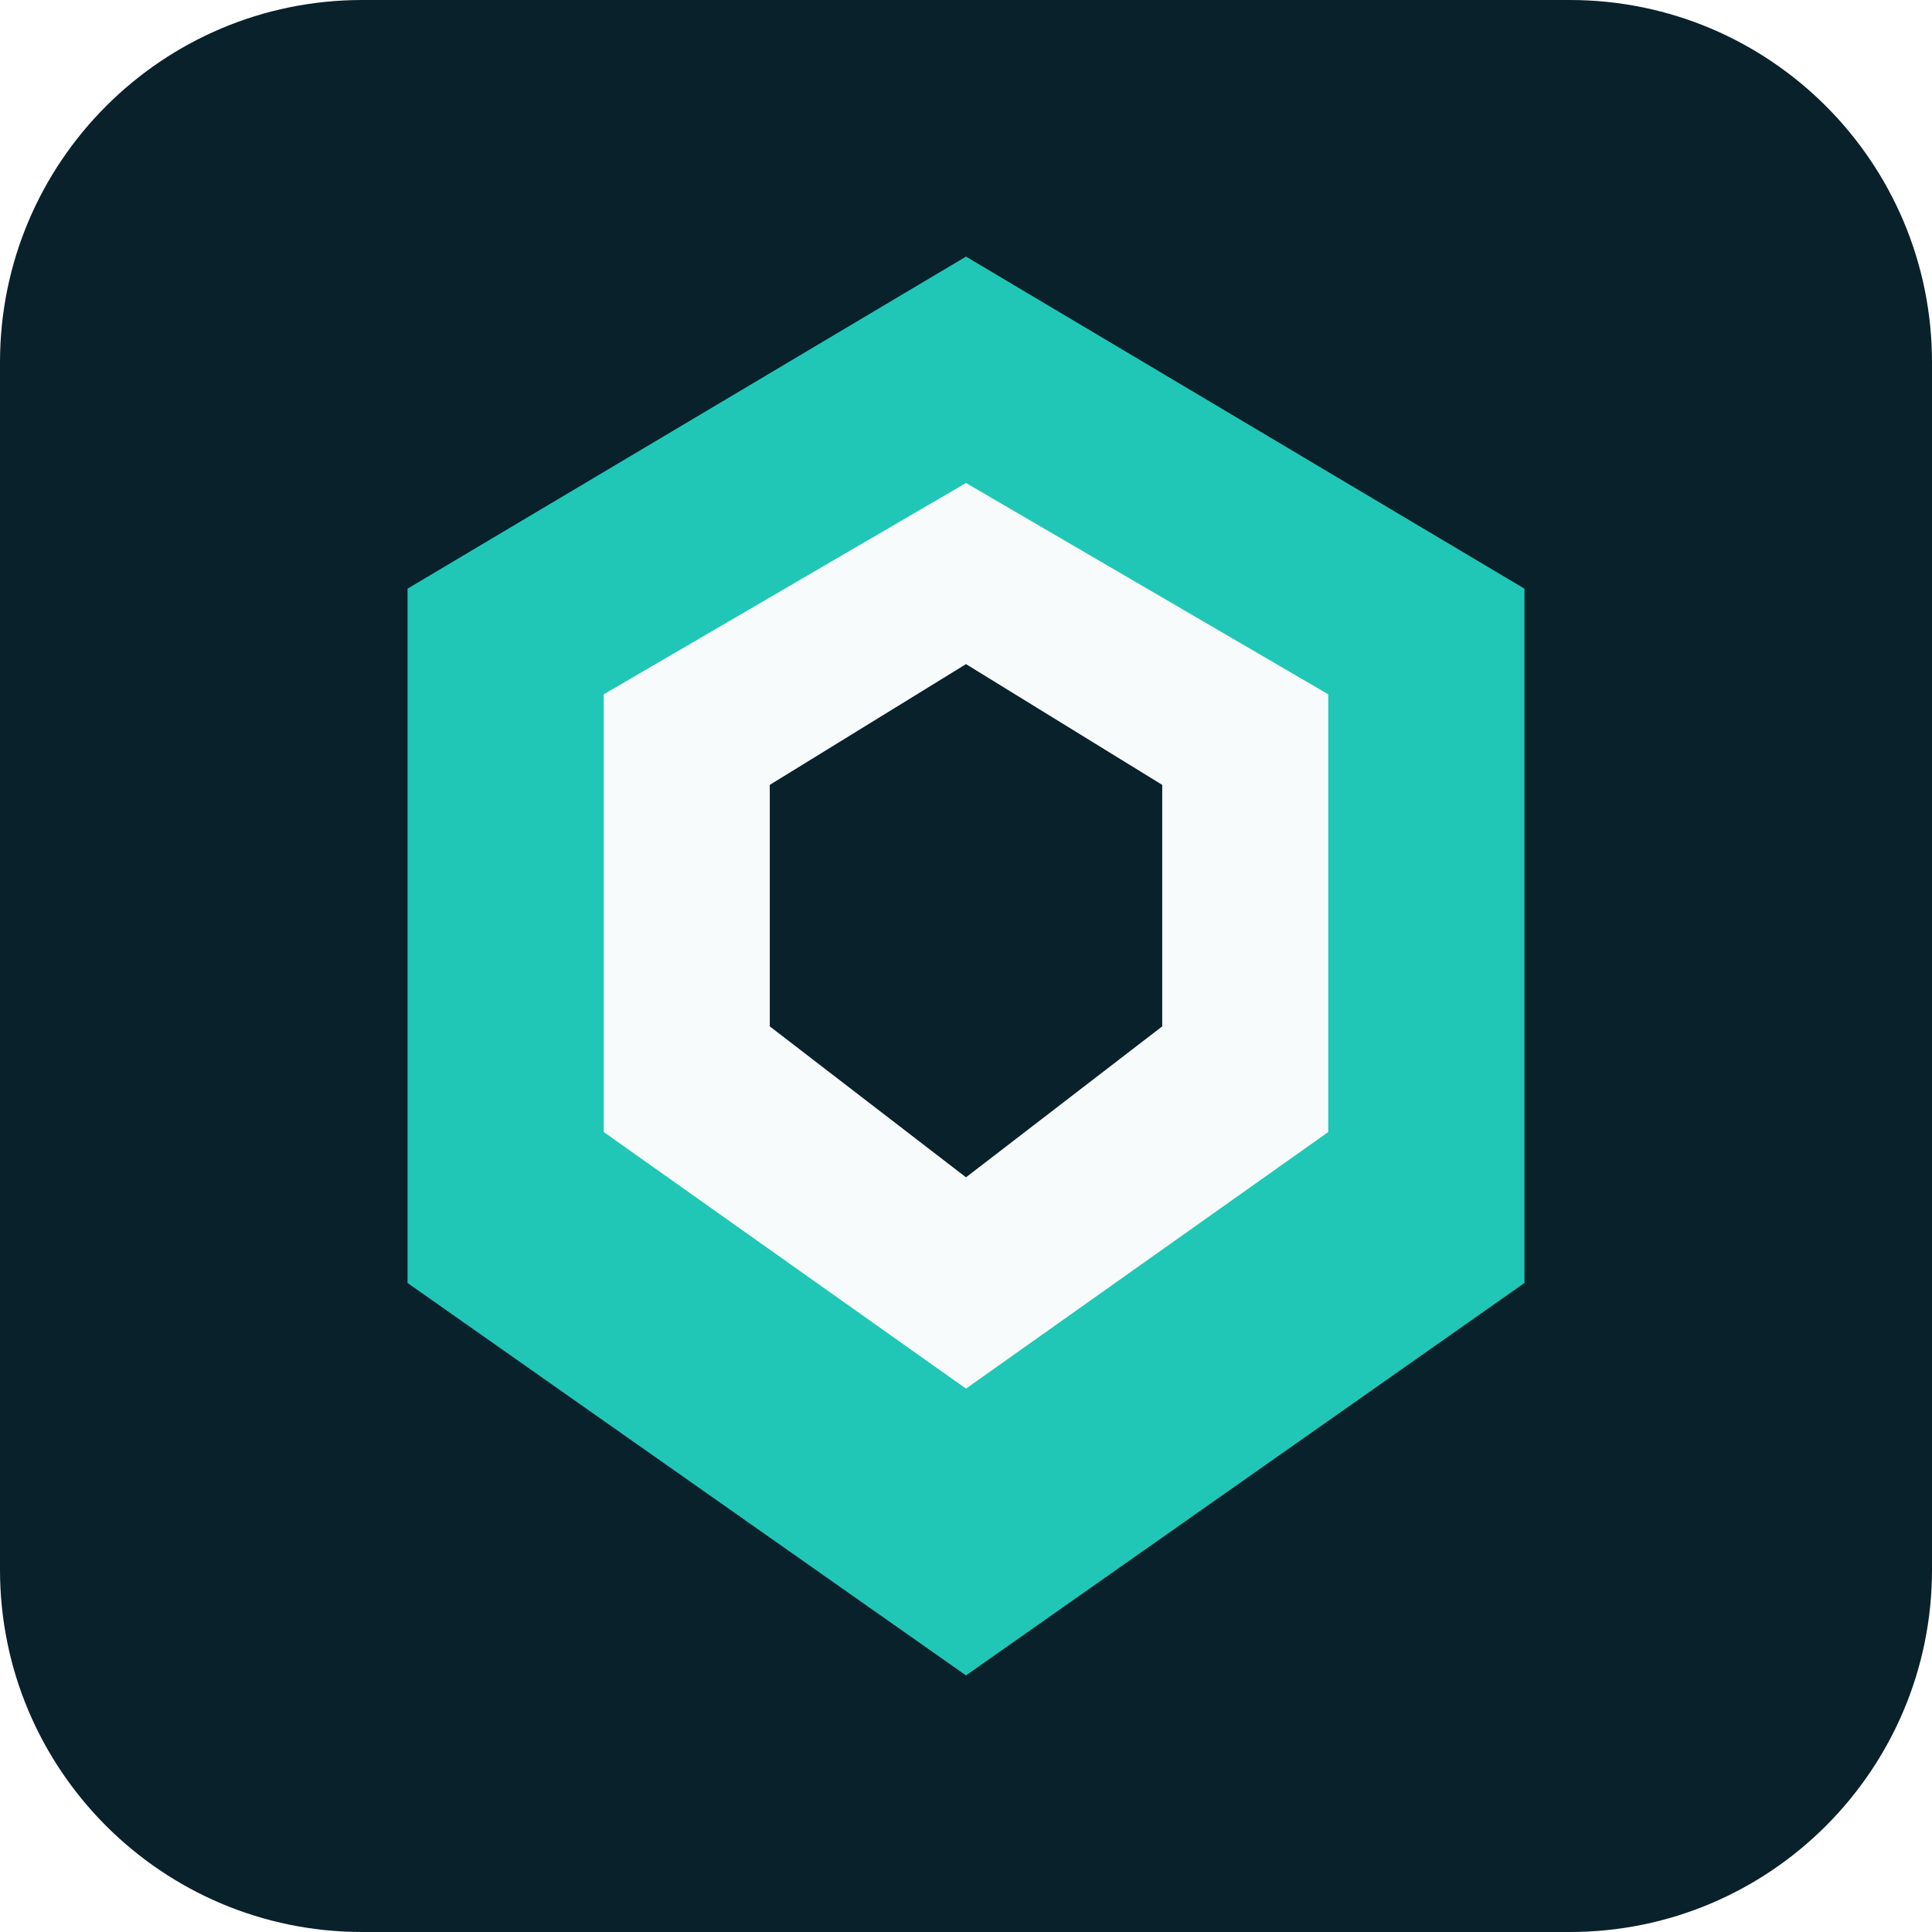
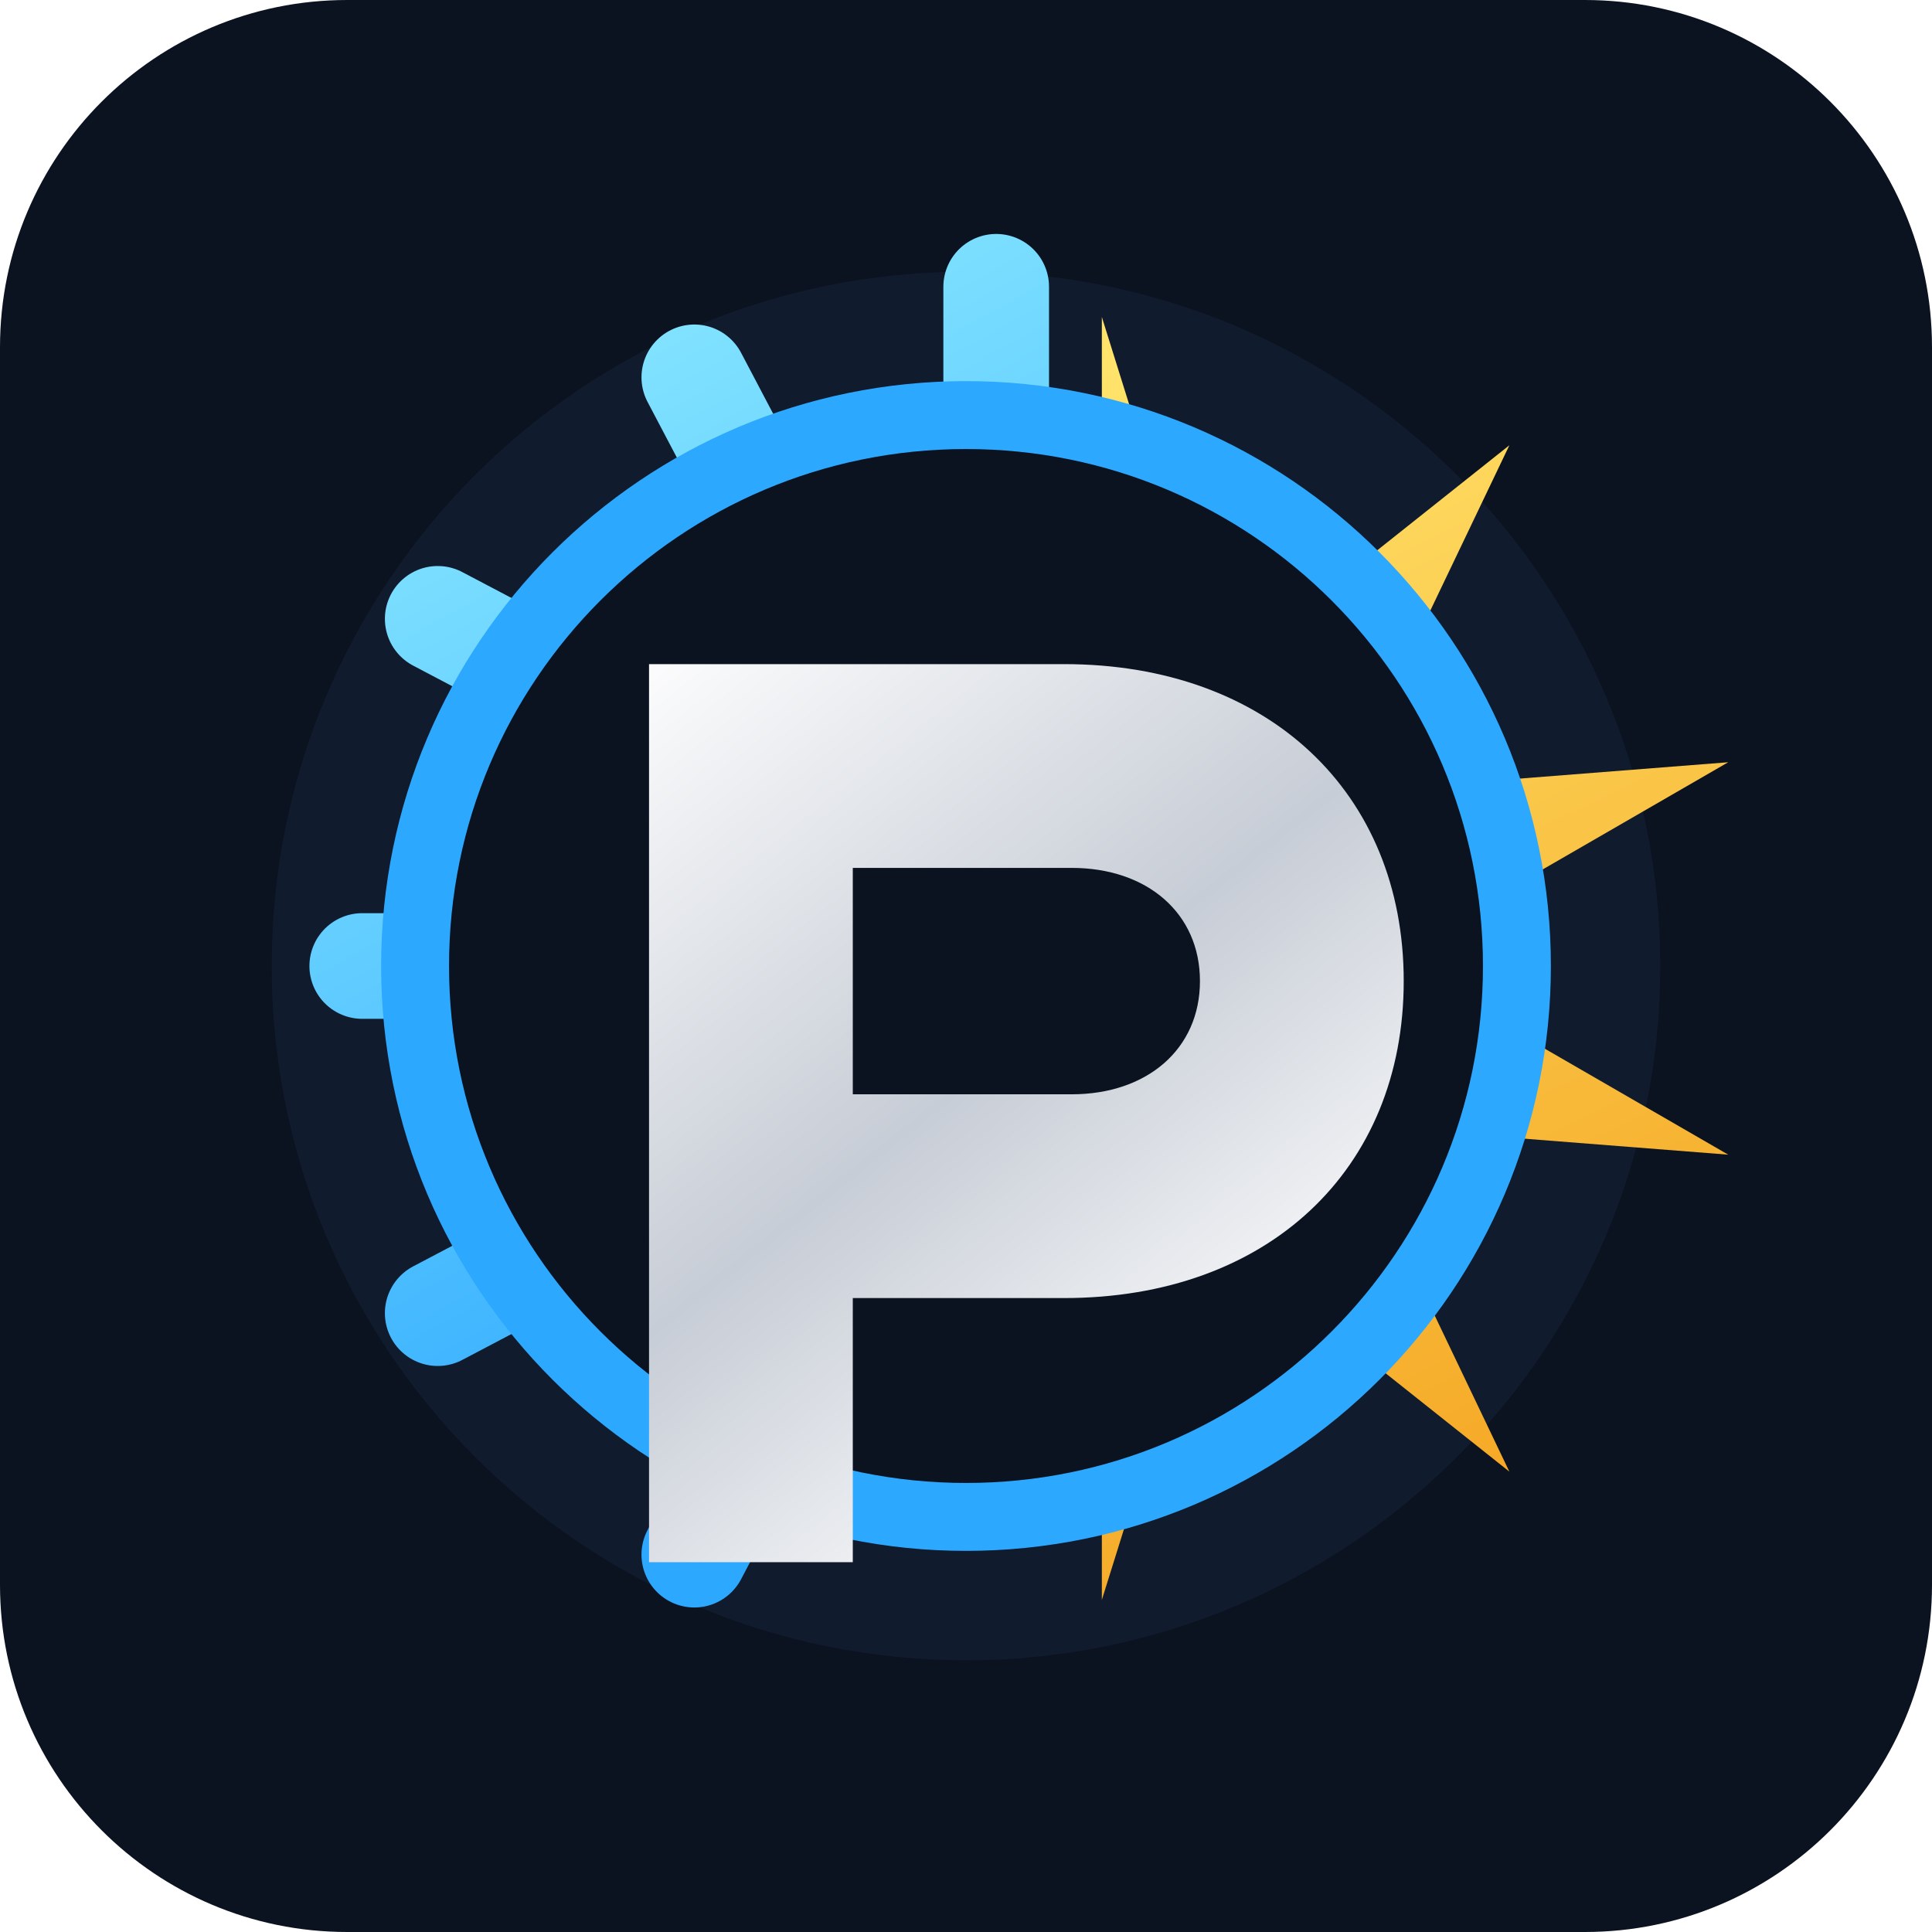
<svg xmlns="http://www.w3.org/2000/svg" viewBox="0 0 256 256">
-   <rect width="256" height="256" rx="48" fill="#09212b" />
-   <path d="M128 34 202 78v92l-74 52-74-52V78l74-44Z" fill="#20c7b6" />
-   <path d="M128 64 176 92v58l-48 34-48-34V92l48-28Z" fill="#f7fbfc" />
-   <path d="M128 88 154 104v32l-26 20-26-20v-32l26-16Z" fill="#09212b" />
+   <defs>
+     <linearGradient id="cold" x1="42" y1="46" x2="120" y2="186" gradientUnits="userSpaceOnUse">
+       <stop stop-color="#8DEBFF" />
+       <stop offset="1" stop-color="#2DA8FF" />
+     </linearGradient>
+     <linearGradient id="sun" x1="148" y1="48" x2="220" y2="196" gradientUnits="userSpaceOnUse">
+       <stop stop-color="#FFE36A" />
+       <stop offset="1" stop-color="#F5A623" />
+     </linearGradient>
+     <linearGradient id="metal" x1="86" y1="82" x2="170" y2="188" gradientUnits="userSpaceOnUse">
+       <stop stop-color="#FFFFFF" />
+       <stop offset=".55" stop-color="#C7CDD6" />
+       <stop offset="1" stop-color="#FFFFFF" />
+     </linearGradient>
+   </defs>
+   <rect width="256" height="256" rx="46" fill="#0B1220" />
+   <circle cx="128" cy="128" r="78" fill="none" stroke="#101B2D" stroke-width="28" />
+   <path d="M132 38v46M92 50l20 38M58 82l38 20M48 128h44M58 174l38-20M92 206l20-38" stroke="url(#cold)" stroke-width="14" stroke-linecap="round" />
+   <path d="M146 42l15 48 39-31-22 46 51-4-45 26 45 26-51-4 22 46-39-31-15 48V42Z" fill="url(#sun)" />
+   <circle cx="128" cy="128" r="73" fill="#0B1220" stroke="#2DA8FF" stroke-width="9" />
+   <path d="M86 88h55c27 0 45 17 45 42s-18 42-45 42h-28v35H86V88Zm27 27v30h29c10 0 17-6 17-15s-7-15-17-15h-29Z" fill="url(#metal)" />
</svg>
